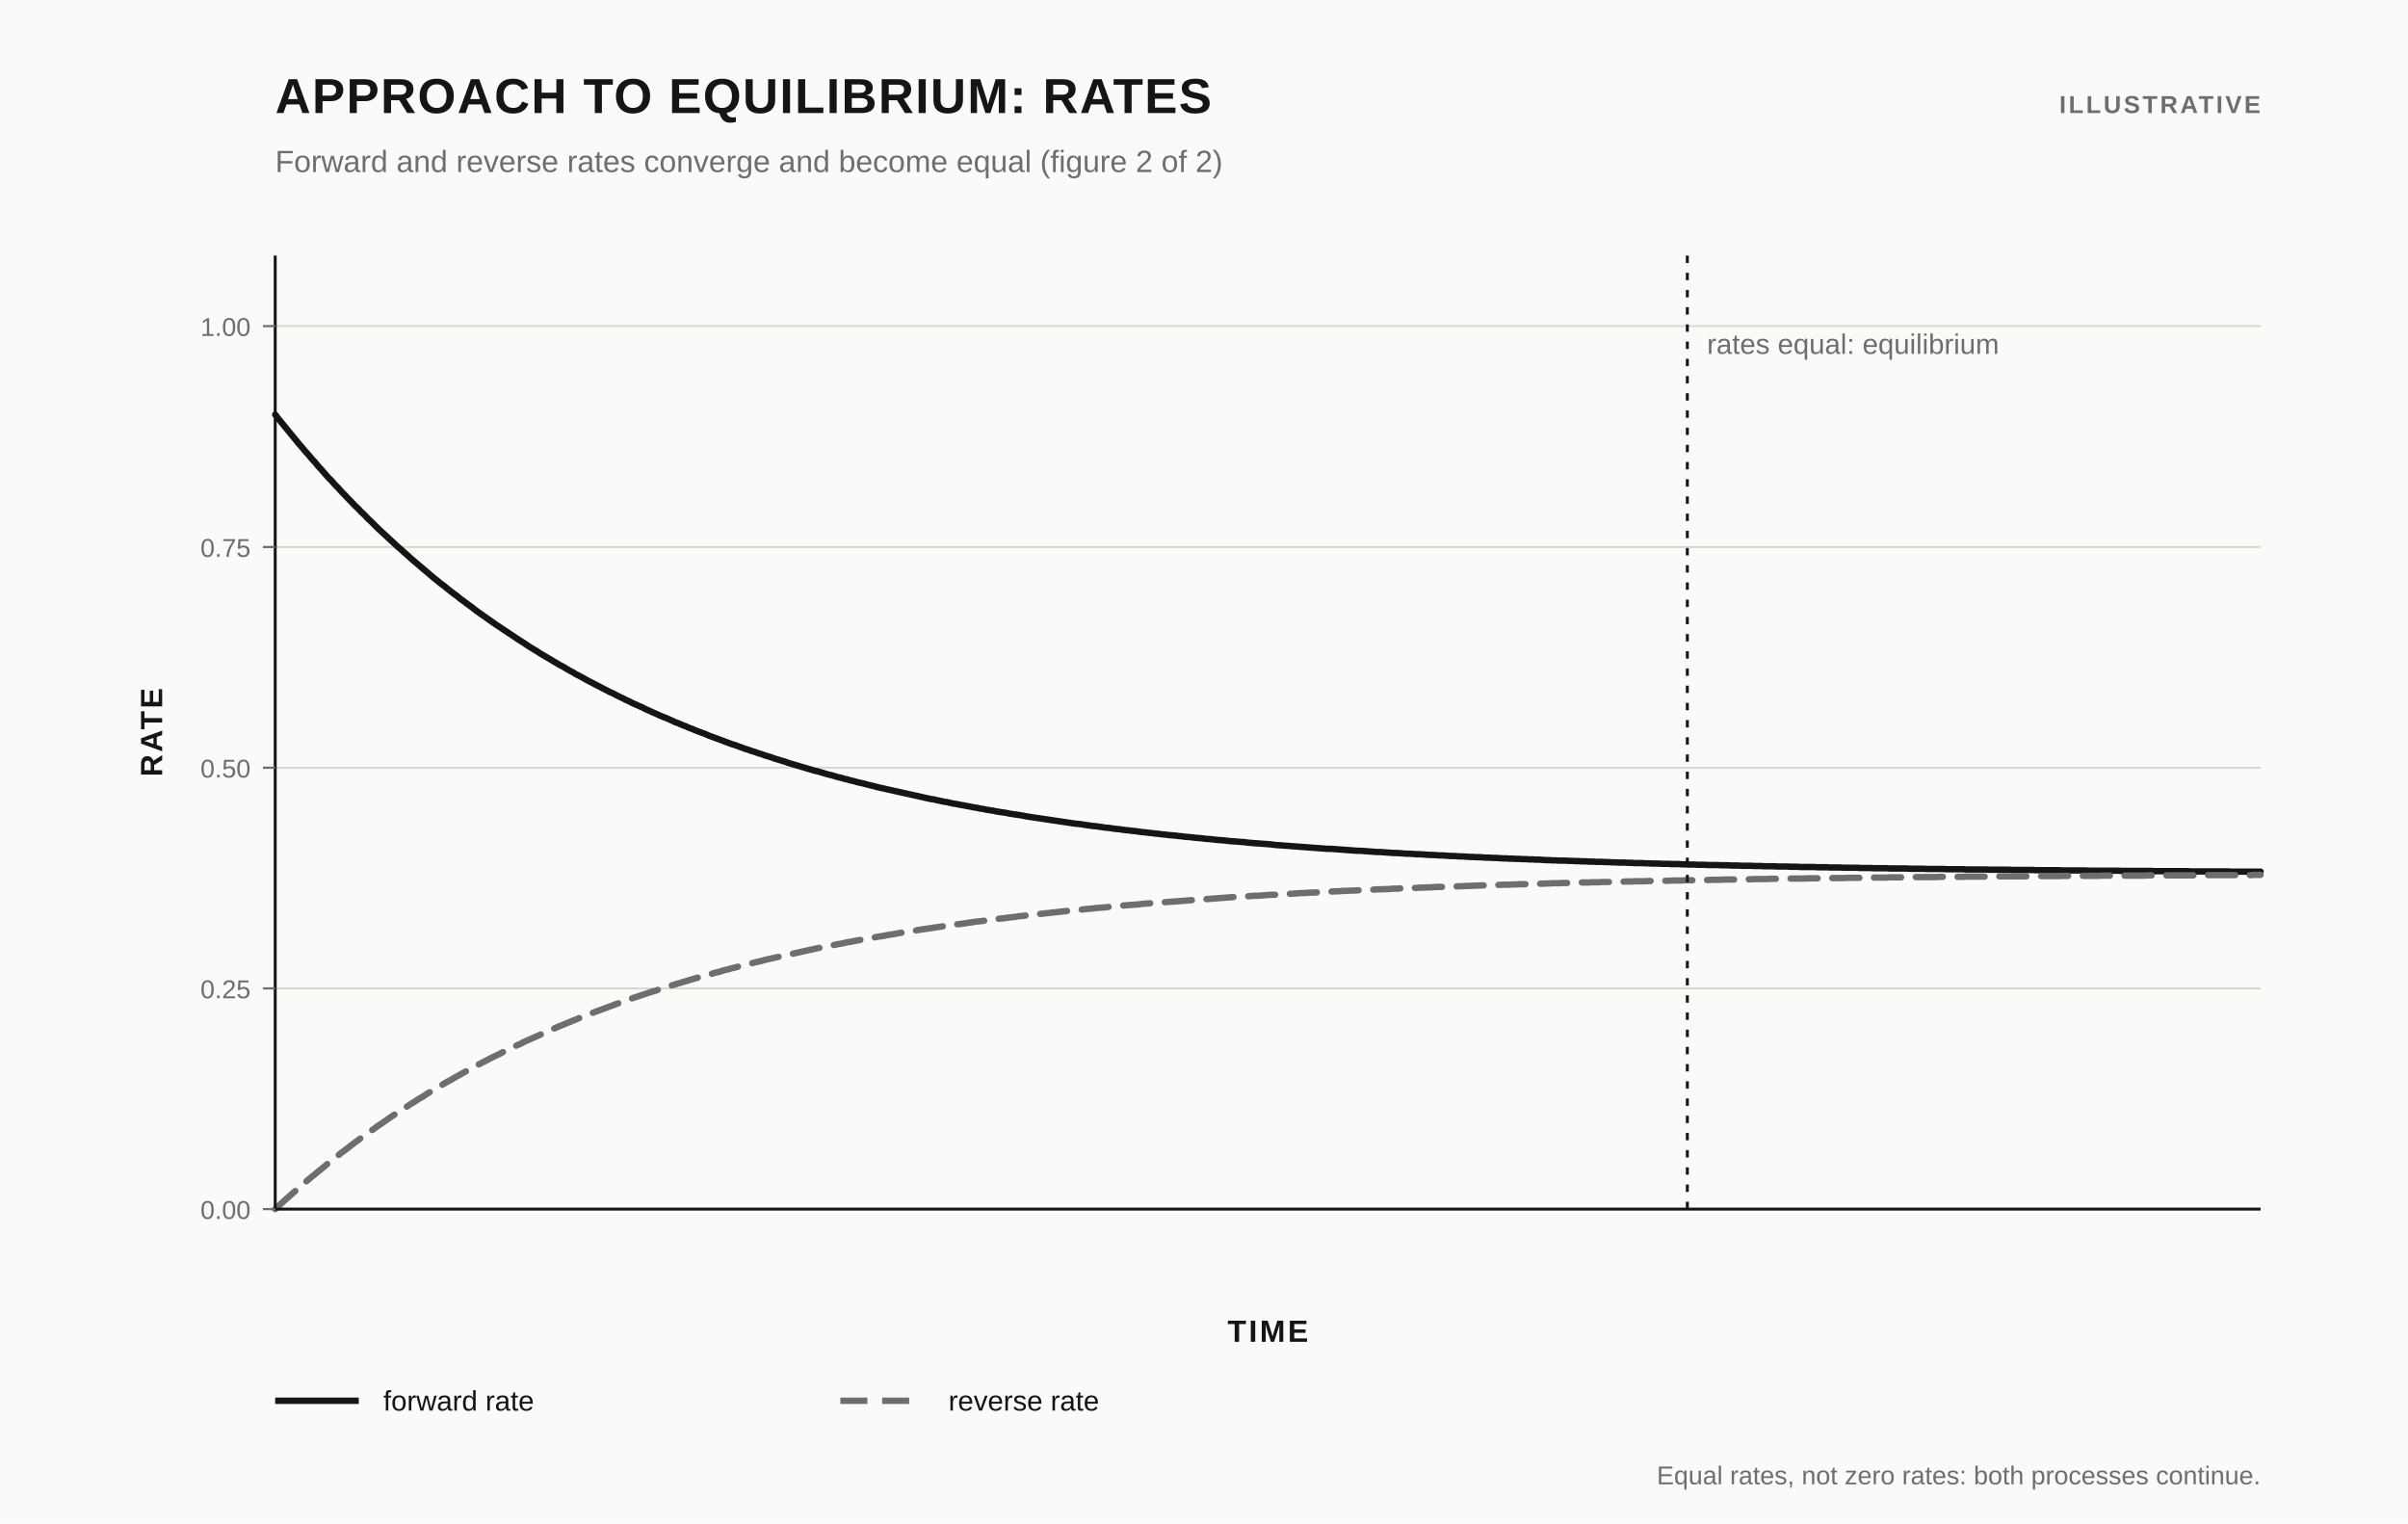
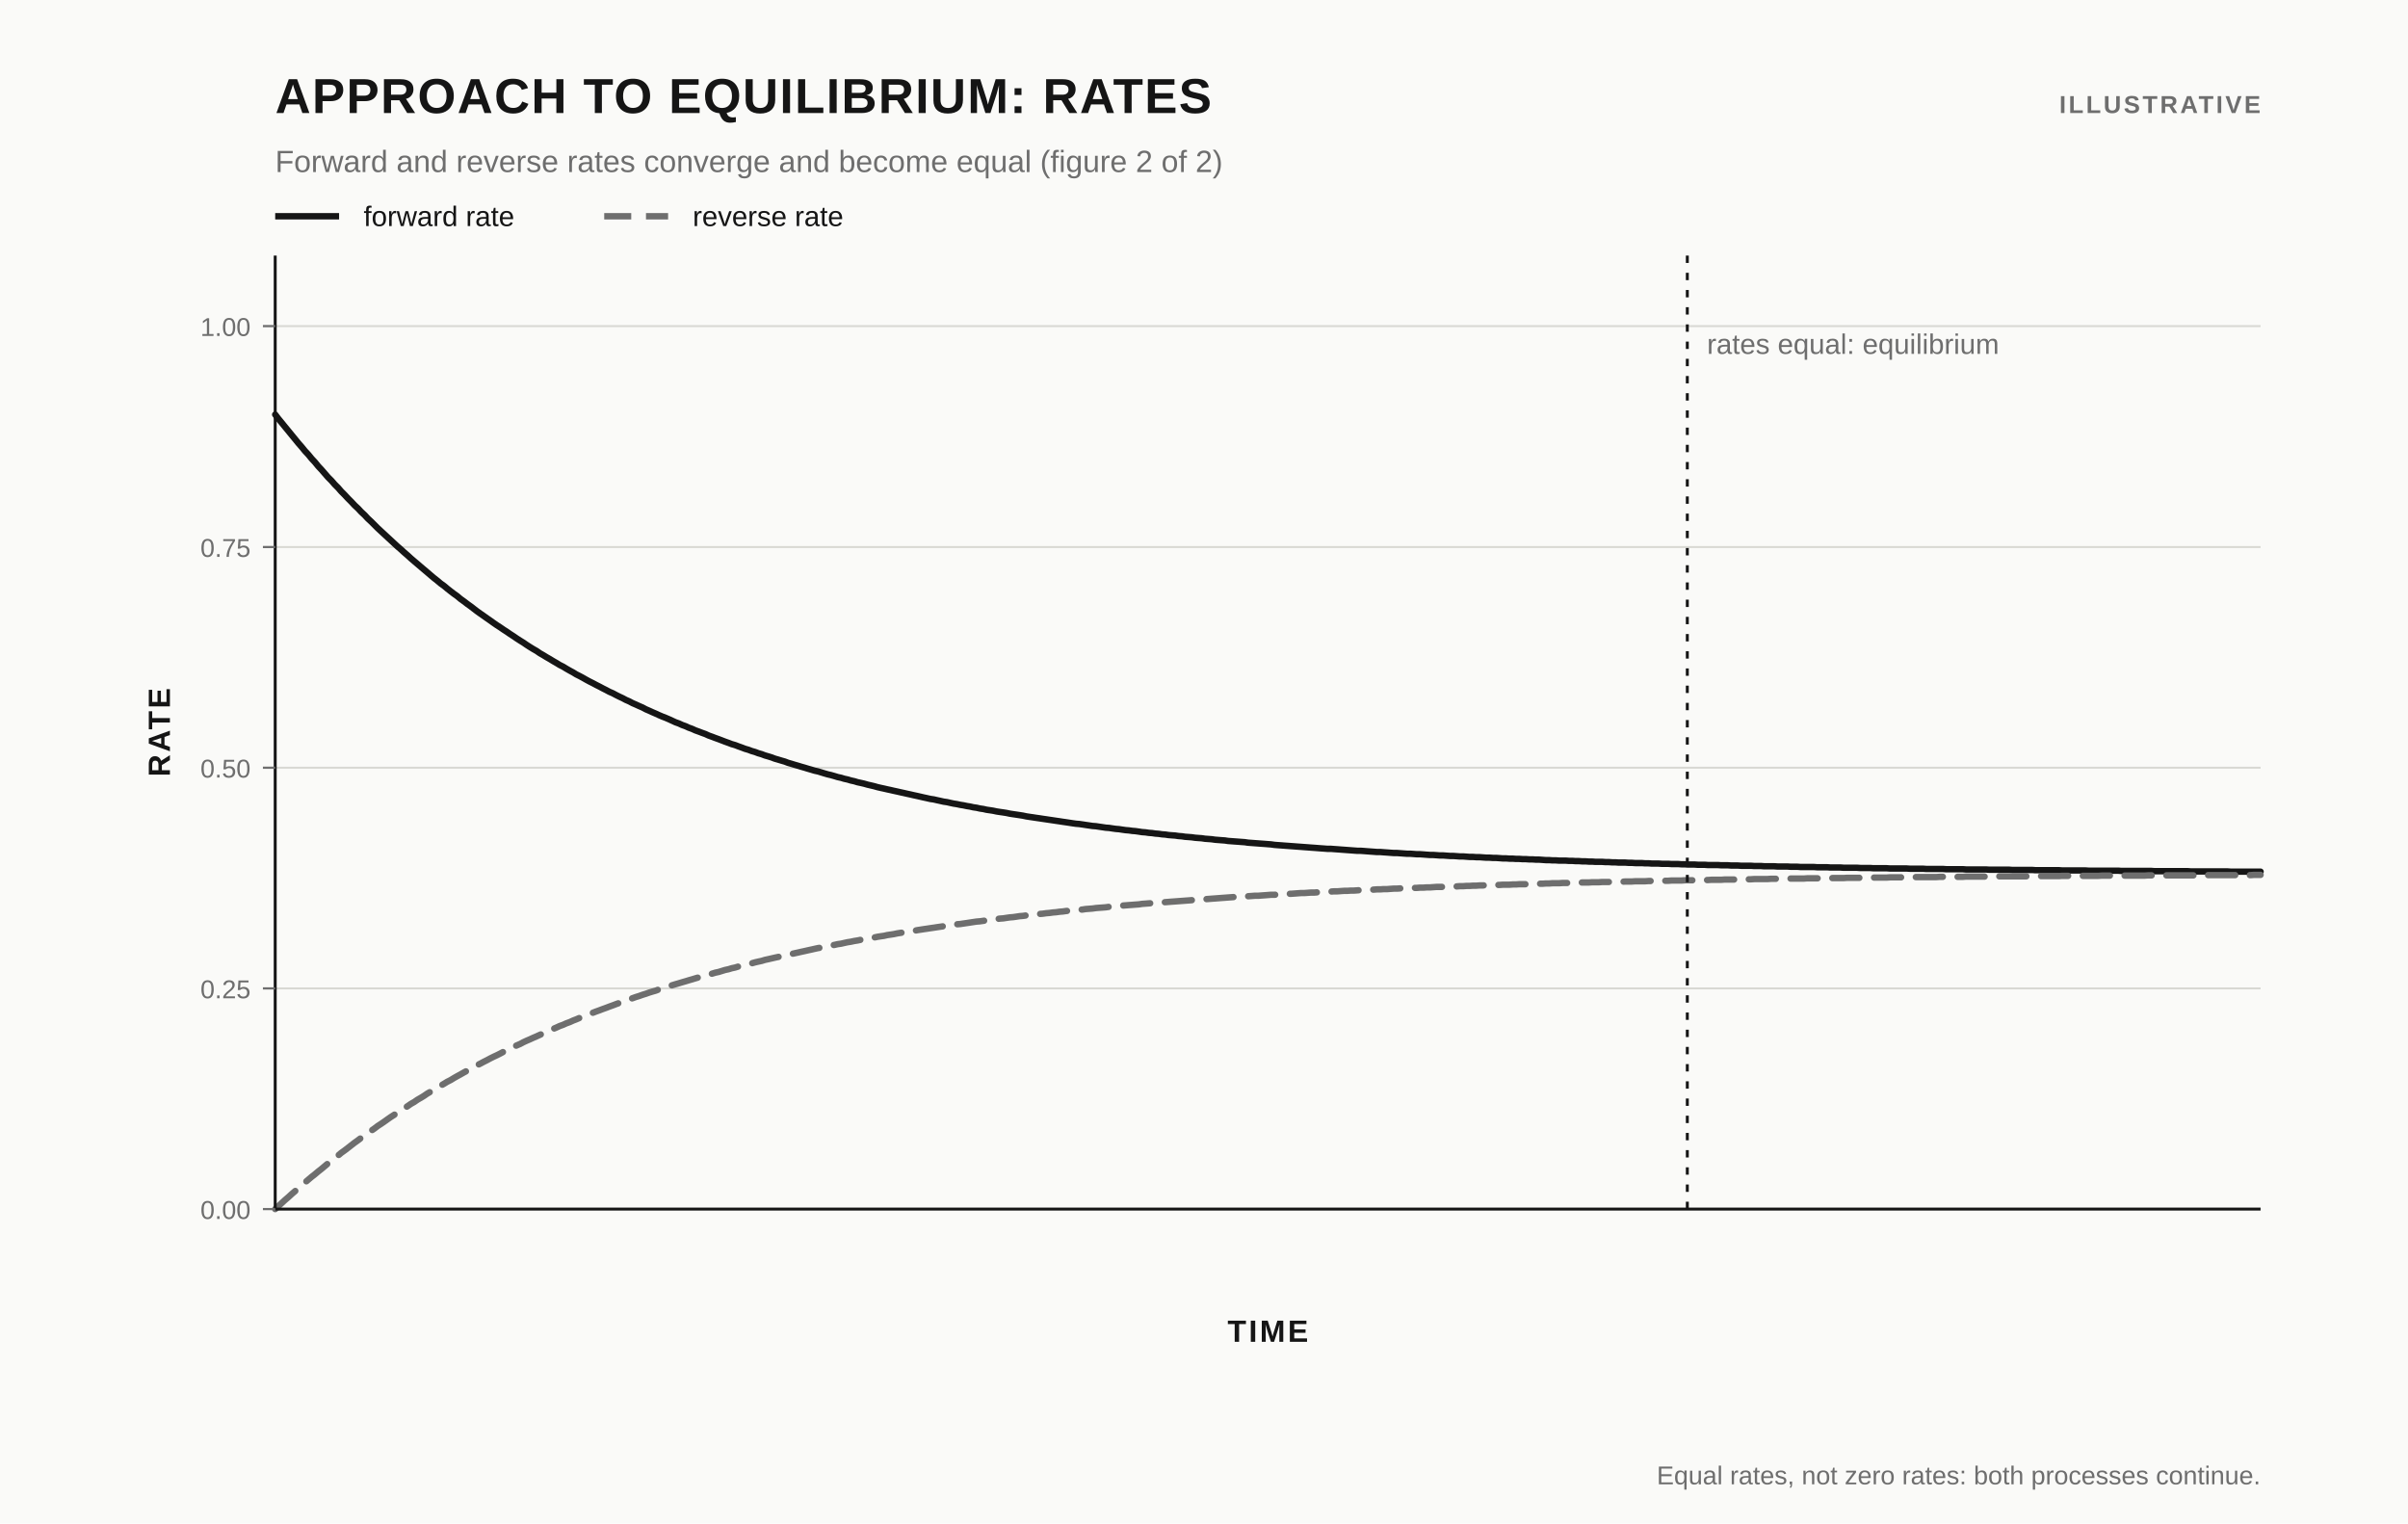
<svg xmlns="http://www.w3.org/2000/svg" viewBox="0 0 980 620" width="980" height="620" role="img" aria-labelledby="ttl desc" font-family="Helvetica Neue, Arial, sans-serif">
  <rect width="980" height="620" fill="#FAFAF8" />
  <line x1="112" y1="402.2" x2="920" y2="402.2" stroke="#D8D8D3" stroke-width="0.8" />
  <line x1="112" y1="312.4" x2="920" y2="312.4" stroke="#D8D8D3" stroke-width="0.8" />
  <line x1="112" y1="222.6" x2="920" y2="222.6" stroke="#D8D8D3" stroke-width="0.8" />
  <line x1="112" y1="132.7" x2="920" y2="132.7" stroke="#D8D8D3" stroke-width="0.8" />
  <path d="M 112.0,168.7 L 113.3,170.4 L 114.7,172.1 L 116.0,173.7 L 117.4,175.4 L 118.7,177.0 L 120.1,178.7 L 121.4,180.3 L 122.8,181.9 L 124.1,183.5 L 125.5,185.0 L 126.8,186.6 L 128.2,188.1 L 129.5,189.7 L 130.9,191.2 L 132.2,192.7 L 133.5,194.2 L 134.9,195.6 L 136.2,197.1 L 137.6,198.5 L 138.9,200.0 L 140.3,201.4 L 141.6,202.8 L 143.0,204.2 L 144.3,205.6 L 145.7,206.9 L 147.0,208.3 L 148.4,209.6 L 149.7,211.0 L 151.1,212.3 L 152.4,213.6 L 153.7,214.9 L 155.1,216.2 L 156.4,217.4 L 157.8,218.7 L 159.1,219.9 L 160.5,221.2 L 161.8,222.4 L 163.2,223.6 L 164.5,224.8 L 165.9,226.0 L 167.2,227.2 L 168.6,228.4 L 169.9,229.5 L 171.3,230.7 L 172.6,231.8 L 173.9,232.9 L 175.3,234.1 L 176.6,235.2 L 178.0,236.3 L 179.3,237.4 L 180.7,238.4 L 182.0,239.5 L 183.4,240.6 L 184.7,241.6 L 186.1,242.6 L 187.4,243.7 L 188.8,244.7 L 190.1,245.7 L 191.5,246.7 L 192.8,247.7 L 194.1,248.7 L 195.5,249.7 L 196.8,250.6 L 198.2,251.6 L 199.5,252.5 L 200.9,253.5 L 202.2,254.4 L 203.6,255.3 L 204.9,256.2 L 206.3,257.1 L 207.6,258.0 L 209.0,258.9 L 210.3,259.8 L 211.7,260.7 L 213.0,261.5 L 214.3,262.4 L 215.7,263.3 L 217.0,264.1 L 218.4,264.9 L 219.7,265.8 L 221.1,266.6 L 222.4,267.4 L 223.8,268.2 L 225.1,269.0 L 226.5,269.8 L 227.8,270.6 L 229.2,271.3 L 230.5,272.1 L 231.9,272.9 L 233.2,273.6 L 234.5,274.4 L 235.9,275.1 L 237.2,275.8 L 238.6,276.6 L 239.9,277.3 L 241.3,278.0 L 242.6,278.7 L 244.0,279.4 L 245.3,280.1 L 246.7,280.8 L 248.0,281.5 L 249.4,282.1 L 250.7,282.8 L 252.1,283.5 L 253.4,284.1 L 254.7,284.8 L 256.1,285.4 L 257.4,286.1 L 258.8,286.7 L 260.1,287.3 L 261.5,287.9 L 262.8,288.6 L 264.2,289.2 L 265.5,289.8 L 266.9,290.4 L 268.2,291.0 L 269.6,291.6 L 270.9,292.1 L 272.3,292.7 L 273.6,293.3 L 274.9,293.9 L 276.3,294.4 L 277.6,295.0 L 279.0,295.5 L 280.3,296.1 L 281.7,296.6 L 283.0,297.2 L 284.4,297.7 L 285.7,298.2 L 287.1,298.7 L 288.4,299.3 L 289.8,299.8 L 291.1,300.3 L 292.5,300.8 L 293.8,301.3 L 295.1,301.8 L 296.5,302.3 L 297.8,302.8 L 299.2,303.2 L 300.5,303.7 L 301.9,304.2 L 303.2,304.7 L 304.6,305.1 L 305.9,305.6 L 307.3,306.0 L 308.6,306.5 L 310.0,306.9 L 311.3,307.4 L 312.7,307.8 L 314.0,308.2 L 315.3,308.7 L 316.7,309.1 L 318.0,309.5 L 319.4,309.9 L 320.7,310.4 L 322.1,310.8 L 323.4,311.2 L 324.8,311.6 L 326.1,312.0 L 327.5,312.4 L 328.8,312.8 L 330.2,313.2 L 331.5,313.6 L 332.9,313.9 L 334.2,314.3 L 335.5,314.7 L 336.9,315.1 L 338.2,315.4 L 339.6,315.8 L 340.9,316.2 L 342.3,316.5 L 343.6,316.9 L 345.0,317.2 L 346.3,317.6 L 347.7,317.9 L 349.0,318.3 L 350.4,318.6 L 351.7,318.9 L 353.1,319.3 L 354.4,319.6 L 355.7,319.9 L 357.1,320.3 L 358.4,320.6 L 359.8,320.9 L 361.1,321.2 L 362.5,321.5 L 363.8,321.8 L 365.2,322.1 L 366.5,322.4 L 367.9,322.7 L 369.2,323.0 L 370.6,323.3 L 371.9,323.6 L 373.3,323.9 L 374.6,324.2 L 375.9,324.5 L 377.3,324.8 L 378.6,325.1 L 380.0,325.3 L 381.3,325.6 L 382.7,325.9 L 384.0,326.2 L 385.4,326.4 L 386.7,326.7 L 388.1,327.0 L 389.4,327.2 L 390.8,327.5 L 392.1,327.7 L 393.5,328.0 L 394.8,328.2 L 396.1,328.5 L 397.5,328.7 L 398.8,329.0 L 400.2,329.2 L 401.5,329.5 L 402.9,329.7 L 404.2,329.9 L 405.6,330.2 L 406.9,330.4 L 408.3,330.6 L 409.6,330.8 L 411.0,331.1 L 412.3,331.3 L 413.7,331.5 L 415.0,331.7 L 416.3,331.9 L 417.7,332.2 L 419.0,332.4 L 420.4,332.6 L 421.7,332.8 L 423.1,333.0 L 424.4,333.2 L 425.8,333.4 L 427.1,333.6 L 428.5,333.8 L 429.8,334.0 L 431.2,334.2 L 432.5,334.4 L 433.9,334.6 L 435.2,334.8 L 436.5,335.0 L 437.9,335.2 L 439.2,335.3 L 440.6,335.5 L 441.9,335.7 L 443.3,335.9 L 444.6,336.1 L 446.0,336.2 L 447.3,336.4 L 448.7,336.6 L 450.0,336.8 L 451.4,336.9 L 452.7,337.1 L 454.1,337.3 L 455.4,337.4 L 456.7,337.6 L 458.1,337.8 L 459.4,337.9 L 460.8,338.1 L 462.1,338.2 L 463.5,338.4 L 464.8,338.6 L 466.2,338.7 L 467.5,338.9 L 468.9,339.0 L 470.2,339.2 L 471.6,339.3 L 472.9,339.5 L 474.3,339.6 L 475.6,339.8 L 476.9,339.9 L 478.3,340.0 L 479.6,340.2 L 481.0,340.3 L 482.3,340.5 L 483.7,340.6 L 485.0,340.7 L 486.4,340.9 L 487.7,341.0 L 489.1,341.1 L 490.4,341.3 L 491.8,341.4 L 493.1,341.5 L 494.5,341.7 L 495.8,341.8 L 497.1,341.9 L 498.5,342.0 L 499.8,342.2 L 501.2,342.3 L 502.5,342.4 L 503.9,342.5 L 505.2,342.6 L 506.6,342.7 L 507.9,342.9 L 509.3,343.0 L 510.6,343.1 L 512.0,343.2 L 513.3,343.3 L 514.7,343.4 L 516.0,343.5 L 517.3,343.6 L 518.7,343.8 L 520.0,343.9 L 521.4,344.0 L 522.7,344.1 L 524.1,344.2 L 525.4,344.3 L 526.8,344.4 L 528.1,344.5 L 529.5,344.6 L 530.8,344.7 L 532.2,344.8 L 533.5,344.9 L 534.9,345.0 L 536.2,345.1 L 537.5,345.2 L 538.9,345.3 L 540.2,345.4 L 541.6,345.4 L 542.9,345.5 L 544.3,345.6 L 545.6,345.7 L 547.0,345.8 L 548.3,345.9 L 549.7,346.0 L 551.0,346.1 L 552.4,346.2 L 553.7,346.2 L 555.1,346.3 L 556.4,346.4 L 557.7,346.5 L 559.1,346.6 L 560.4,346.7 L 561.8,346.7 L 563.1,346.8 L 564.5,346.9 L 565.8,347.0 L 567.2,347.1 L 568.5,347.1 L 569.9,347.2 L 571.2,347.3 L 572.6,347.4 L 573.9,347.4 L 575.3,347.5 L 576.6,347.6 L 577.9,347.6 L 579.3,347.7 L 580.6,347.8 L 582.0,347.9 L 583.3,347.9 L 584.7,348.0 L 586.0,348.1 L 587.4,348.1 L 588.7,348.2 L 590.1,348.3 L 591.4,348.3 L 592.8,348.4 L 594.1,348.5 L 595.5,348.5 L 596.8,348.6 L 598.1,348.7 L 599.5,348.7 L 600.8,348.8 L 602.2,348.8 L 603.5,348.9 L 604.9,349.0 L 606.2,349.0 L 607.6,349.1 L 608.9,349.1 L 610.3,349.2 L 611.6,349.3 L 613.0,349.3 L 614.3,349.4 L 615.7,349.4 L 617.0,349.5 L 618.3,349.5 L 619.7,349.6 L 621.0,349.6 L 622.4,349.7 L 623.7,349.7 L 625.1,349.8 L 626.4,349.8 L 627.8,349.9 L 629.1,350.0 L 630.5,350.0 L 631.8,350.1 L 633.2,350.1 L 634.5,350.2 L 635.9,350.2 L 637.2,350.2 L 638.5,350.3 L 639.9,350.3 L 641.2,350.4 L 642.6,350.4 L 643.9,350.5 L 645.3,350.5 L 646.6,350.6 L 648.0,350.6 L 649.3,350.7 L 650.7,350.7 L 652.0,350.7 L 653.4,350.8 L 654.7,350.8 L 656.1,350.9 L 657.4,350.9 L 658.7,351.0 L 660.1,351.0 L 661.4,351.0 L 662.8,351.1 L 664.1,351.1 L 665.5,351.2 L 666.8,351.2 L 668.2,351.2 L 669.5,351.3 L 670.9,351.3 L 672.2,351.4 L 673.6,351.4 L 674.9,351.4 L 676.3,351.5 L 677.6,351.5 L 678.9,351.5 L 680.3,351.6 L 681.6,351.6 L 683.0,351.6 L 684.3,351.7 L 685.7,351.7 L 687.0,351.8 L 688.4,351.8 L 689.7,351.8 L 691.1,351.9 L 692.4,351.9 L 693.8,351.9 L 695.1,352.0 L 696.5,352.0 L 697.8,352.0 L 699.1,352.0 L 700.5,352.1 L 701.8,352.1 L 703.2,352.1 L 704.5,352.2 L 705.9,352.2 L 707.2,352.2 L 708.6,352.3 L 709.9,352.3 L 711.3,352.3 L 712.6,352.3 L 714.0,352.4 L 715.3,352.4 L 716.7,352.4 L 718.0,352.5 L 719.3,352.5 L 720.7,352.5 L 722.0,352.5 L 723.4,352.6 L 724.7,352.6 L 726.1,352.6 L 727.4,352.6 L 728.8,352.7 L 730.1,352.7 L 731.5,352.7 L 732.8,352.8 L 734.2,352.8 L 735.5,352.8 L 736.9,352.8 L 738.2,352.8 L 739.5,352.9 L 740.9,352.9 L 742.2,352.9 L 743.6,352.9 L 744.9,353.0 L 746.3,353.0 L 747.6,353.0 L 749.0,353.0 L 750.3,353.1 L 751.7,353.1 L 753.0,353.1 L 754.4,353.1 L 755.7,353.1 L 757.1,353.2 L 758.4,353.2 L 759.7,353.2 L 761.1,353.2 L 762.4,353.3 L 763.8,353.3 L 765.1,353.3 L 766.5,353.3 L 767.8,353.3 L 769.2,353.4 L 770.5,353.4 L 771.9,353.4 L 773.2,353.4 L 774.6,353.4 L 775.9,353.4 L 777.3,353.5 L 778.6,353.5 L 779.9,353.5 L 781.3,353.5 L 782.6,353.5 L 784.0,353.6 L 785.3,353.6 L 786.7,353.6 L 788.0,353.6 L 789.4,353.6 L 790.7,353.6 L 792.1,353.7 L 793.4,353.7 L 794.8,353.7 L 796.1,353.7 L 797.5,353.7 L 798.8,353.7 L 800.1,353.8 L 801.5,353.8 L 802.8,353.8 L 804.2,353.8 L 805.5,353.8 L 806.9,353.8 L 808.2,353.8 L 809.6,353.9 L 810.9,353.9 L 812.3,353.9 L 813.6,353.9 L 815.0,353.9 L 816.3,353.9 L 817.7,353.9 L 819.0,354.0 L 820.3,354.0 L 821.7,354.0 L 823.0,354.0 L 824.4,354.0 L 825.7,354.0 L 827.1,354.0 L 828.4,354.1 L 829.8,354.1 L 831.1,354.1 L 832.5,354.1 L 833.8,354.1 L 835.2,354.1 L 836.5,354.1 L 837.9,354.1 L 839.2,354.2 L 840.5,354.2 L 841.9,354.2 L 843.2,354.2 L 844.6,354.2 L 845.9,354.2 L 847.3,354.2 L 848.6,354.2 L 850.0,354.3 L 851.3,354.3 L 852.7,354.3 L 854.0,354.3 L 855.4,354.3 L 856.7,354.3 L 858.1,354.3 L 859.4,354.3 L 860.7,354.3 L 862.1,354.3 L 863.4,354.4 L 864.8,354.4 L 866.1,354.4 L 867.5,354.4 L 868.8,354.4 L 870.2,354.4 L 871.5,354.4 L 872.9,354.4 L 874.2,354.4 L 875.6,354.4 L 876.9,354.5 L 878.3,354.5 L 879.6,354.5 L 880.9,354.5 L 882.3,354.5 L 883.6,354.5 L 885.0,354.5 L 886.3,354.5 L 887.7,354.5 L 889.0,354.5 L 890.4,354.5 L 891.7,354.6 L 893.1,354.6 L 894.4,354.6 L 895.8,354.6 L 897.1,354.6 L 898.5,354.6 L 899.8,354.6 L 901.1,354.6 L 902.5,354.6 L 903.8,354.6 L 905.2,354.6 L 906.5,354.6 L 907.9,354.7 L 909.2,354.7 L 910.6,354.7 L 911.9,354.7 L 913.3,354.7 L 914.6,354.7 L 916.0,354.7 L 917.3,354.7 L 918.7,354.7 L 920.0,354.7" fill="none" stroke="#151515" stroke-width="2.6" stroke-linecap="round" />
  <path d="M 112.0,492.0 L 113.3,490.8 L 114.7,489.5 L 116.0,488.3 L 117.4,487.1 L 118.7,485.9 L 120.1,484.7 L 121.4,483.5 L 122.8,482.3 L 124.1,481.2 L 125.5,480.0 L 126.8,478.9 L 128.2,477.8 L 129.5,476.7 L 130.9,475.6 L 132.2,474.5 L 133.5,473.4 L 134.9,472.3 L 136.2,471.2 L 137.6,470.2 L 138.9,469.1 L 140.3,468.1 L 141.6,467.1 L 143.0,466.0 L 144.3,465.0 L 145.7,464.0 L 147.0,463.0 L 148.4,462.1 L 149.7,461.1 L 151.1,460.1 L 152.4,459.2 L 153.7,458.2 L 155.1,457.3 L 156.4,456.4 L 157.8,455.4 L 159.1,454.5 L 160.5,453.6 L 161.8,452.7 L 163.2,451.8 L 164.5,451.0 L 165.9,450.1 L 167.2,449.2 L 168.6,448.4 L 169.9,447.5 L 171.3,446.7 L 172.6,445.9 L 173.9,445.0 L 175.3,444.2 L 176.6,443.4 L 178.0,442.6 L 179.3,441.8 L 180.7,441.0 L 182.0,440.2 L 183.4,439.5 L 184.7,438.7 L 186.1,437.9 L 187.4,437.2 L 188.8,436.4 L 190.1,435.7 L 191.5,435.0 L 192.8,434.2 L 194.1,433.5 L 195.5,432.8 L 196.8,432.1 L 198.2,431.4 L 199.5,430.7 L 200.9,430.0 L 202.2,429.4 L 203.6,428.7 L 204.9,428.0 L 206.3,427.3 L 207.6,426.7 L 209.0,426.0 L 210.3,425.4 L 211.7,424.8 L 213.0,424.1 L 214.3,423.5 L 215.7,422.9 L 217.0,422.3 L 218.4,421.7 L 219.7,421.1 L 221.1,420.5 L 222.4,419.9 L 223.8,419.3 L 225.1,418.7 L 226.5,418.1 L 227.8,417.5 L 229.2,417.0 L 230.5,416.4 L 231.9,415.9 L 233.2,415.3 L 234.5,414.8 L 235.9,414.2 L 237.2,413.7 L 238.6,413.2 L 239.9,412.6 L 241.3,412.1 L 242.6,411.6 L 244.0,411.1 L 245.3,410.6 L 246.7,410.1 L 248.0,409.6 L 249.4,409.1 L 250.7,408.6 L 252.1,408.1 L 253.4,407.6 L 254.7,407.1 L 256.1,406.7 L 257.4,406.2 L 258.8,405.7 L 260.1,405.3 L 261.5,404.8 L 262.8,404.4 L 264.2,403.9 L 265.5,403.5 L 266.9,403.1 L 268.2,402.6 L 269.6,402.2 L 270.9,401.8 L 272.3,401.3 L 273.6,400.9 L 274.9,400.5 L 276.3,400.1 L 277.6,399.7 L 279.0,399.3 L 280.3,398.9 L 281.7,398.5 L 283.0,398.1 L 284.4,397.7 L 285.7,397.3 L 287.1,396.9 L 288.4,396.6 L 289.8,396.2 L 291.1,395.8 L 292.5,395.5 L 293.8,395.1 L 295.1,394.7 L 296.5,394.4 L 297.8,394.0 L 299.2,393.7 L 300.5,393.3 L 301.9,393.0 L 303.2,392.6 L 304.6,392.3 L 305.9,392.0 L 307.3,391.6 L 308.6,391.3 L 310.0,391.0 L 311.3,390.6 L 312.7,390.3 L 314.0,390.0 L 315.3,389.7 L 316.7,389.4 L 318.0,389.1 L 319.4,388.8 L 320.7,388.5 L 322.1,388.2 L 323.4,387.9 L 324.8,387.6 L 326.1,387.3 L 327.5,387.0 L 328.8,386.7 L 330.2,386.4 L 331.5,386.1 L 332.9,385.8 L 334.2,385.6 L 335.5,385.3 L 336.9,385.0 L 338.2,384.7 L 339.6,384.5 L 340.9,384.2 L 342.3,384.0 L 343.6,383.7 L 345.0,383.4 L 346.3,383.2 L 347.7,382.9 L 349.0,382.7 L 350.4,382.4 L 351.7,382.2 L 353.1,381.9 L 354.4,381.7 L 355.7,381.5 L 357.1,381.2 L 358.4,381.0 L 359.8,380.8 L 361.1,380.5 L 362.5,380.3 L 363.8,380.1 L 365.2,379.8 L 366.5,379.6 L 367.9,379.4 L 369.2,379.2 L 370.6,379.0 L 371.9,378.8 L 373.3,378.5 L 374.6,378.3 L 375.9,378.1 L 377.3,377.9 L 378.6,377.7 L 380.0,377.5 L 381.3,377.3 L 382.7,377.1 L 384.0,376.9 L 385.4,376.7 L 386.7,376.5 L 388.1,376.3 L 389.4,376.1 L 390.8,376.0 L 392.1,375.8 L 393.5,375.6 L 394.8,375.4 L 396.1,375.2 L 397.5,375.0 L 398.8,374.9 L 400.2,374.7 L 401.5,374.5 L 402.9,374.3 L 404.2,374.2 L 405.6,374.0 L 406.9,373.8 L 408.3,373.7 L 409.6,373.5 L 411.0,373.3 L 412.3,373.2 L 413.7,373.0 L 415.0,372.8 L 416.3,372.7 L 417.7,372.5 L 419.0,372.4 L 420.4,372.2 L 421.7,372.1 L 423.1,371.9 L 424.4,371.8 L 425.8,371.6 L 427.1,371.5 L 428.5,371.3 L 429.8,371.2 L 431.2,371.0 L 432.5,370.9 L 433.9,370.7 L 435.2,370.6 L 436.5,370.5 L 437.9,370.3 L 439.2,370.2 L 440.6,370.1 L 441.9,369.9 L 443.3,369.8 L 444.6,369.7 L 446.0,369.5 L 447.3,369.4 L 448.7,369.3 L 450.0,369.2 L 451.4,369.0 L 452.7,368.9 L 454.1,368.8 L 455.4,368.7 L 456.7,368.5 L 458.1,368.4 L 459.4,368.3 L 460.8,368.2 L 462.1,368.1 L 463.5,368.0 L 464.8,367.8 L 466.2,367.7 L 467.5,367.6 L 468.9,367.5 L 470.2,367.4 L 471.6,367.3 L 472.9,367.2 L 474.3,367.1 L 475.6,367.0 L 476.9,366.9 L 478.3,366.8 L 479.6,366.7 L 481.0,366.6 L 482.3,366.5 L 483.7,366.4 L 485.0,366.3 L 486.4,366.2 L 487.7,366.1 L 489.1,366.0 L 490.4,365.9 L 491.8,365.8 L 493.1,365.7 L 494.5,365.6 L 495.8,365.5 L 497.1,365.4 L 498.5,365.3 L 499.8,365.2 L 501.2,365.1 L 502.5,365.0 L 503.9,365.0 L 505.2,364.9 L 506.6,364.8 L 507.9,364.7 L 509.3,364.6 L 510.6,364.5 L 512.0,364.5 L 513.3,364.4 L 514.7,364.3 L 516.0,364.2 L 517.3,364.1 L 518.7,364.1 L 520.0,364.0 L 521.4,363.9 L 522.7,363.8 L 524.1,363.7 L 525.4,363.7 L 526.8,363.6 L 528.1,363.5 L 529.5,363.4 L 530.8,363.4 L 532.2,363.3 L 533.5,363.2 L 534.9,363.2 L 536.2,363.1 L 537.5,363.0 L 538.9,362.9 L 540.2,362.9 L 541.6,362.8 L 542.9,362.7 L 544.3,362.7 L 545.6,362.6 L 547.0,362.5 L 548.3,362.5 L 549.7,362.4 L 551.0,362.4 L 552.4,362.3 L 553.7,362.2 L 555.1,362.2 L 556.4,362.1 L 557.7,362.1 L 559.1,362.0 L 560.4,361.9 L 561.8,361.9 L 563.1,361.8 L 564.5,361.8 L 565.8,361.7 L 567.2,361.6 L 568.5,361.6 L 569.9,361.5 L 571.2,361.5 L 572.6,361.4 L 573.9,361.4 L 575.3,361.3 L 576.6,361.3 L 577.9,361.2 L 579.3,361.2 L 580.6,361.1 L 582.0,361.1 L 583.3,361.0 L 584.7,360.9 L 586.0,360.9 L 587.4,360.9 L 588.7,360.8 L 590.1,360.8 L 591.4,360.7 L 592.8,360.7 L 594.1,360.6 L 595.5,360.6 L 596.8,360.5 L 598.1,360.5 L 599.5,360.4 L 600.8,360.4 L 602.2,360.3 L 603.5,360.3 L 604.9,360.2 L 606.2,360.2 L 607.6,360.2 L 608.9,360.1 L 610.3,360.1 L 611.6,360.0 L 613.0,360.0 L 614.3,360.0 L 615.7,359.9 L 617.0,359.9 L 618.3,359.8 L 619.7,359.8 L 621.0,359.8 L 622.4,359.7 L 623.7,359.7 L 625.1,359.6 L 626.4,359.6 L 627.8,359.6 L 629.1,359.5 L 630.5,359.5 L 631.8,359.4 L 633.2,359.4 L 634.5,359.4 L 635.9,359.3 L 637.2,359.3 L 638.5,359.3 L 639.9,359.2 L 641.2,359.2 L 642.6,359.2 L 643.9,359.1 L 645.3,359.1 L 646.6,359.1 L 648.0,359.0 L 649.3,359.0 L 650.7,359.0 L 652.0,358.9 L 653.4,358.9 L 654.7,358.9 L 656.1,358.8 L 657.4,358.8 L 658.7,358.8 L 660.1,358.8 L 661.4,358.7 L 662.8,358.7 L 664.1,358.7 L 665.5,358.6 L 666.8,358.6 L 668.2,358.6 L 669.5,358.6 L 670.9,358.5 L 672.2,358.5 L 673.6,358.5 L 674.9,358.4 L 676.3,358.4 L 677.6,358.4 L 678.9,358.4 L 680.3,358.3 L 681.6,358.3 L 683.0,358.3 L 684.3,358.3 L 685.7,358.2 L 687.0,358.2 L 688.4,358.2 L 689.7,358.2 L 691.1,358.1 L 692.4,358.1 L 693.8,358.1 L 695.1,358.1 L 696.5,358.0 L 697.8,358.0 L 699.1,358.0 L 700.5,358.0 L 701.8,357.9 L 703.2,357.9 L 704.5,357.9 L 705.9,357.9 L 707.2,357.9 L 708.6,357.8 L 709.9,357.8 L 711.3,357.8 L 712.6,357.8 L 714.0,357.7 L 715.3,357.7 L 716.7,357.7 L 718.0,357.7 L 719.3,357.7 L 720.7,357.6 L 722.0,357.6 L 723.4,357.6 L 724.7,357.6 L 726.1,357.6 L 727.4,357.6 L 728.8,357.5 L 730.1,357.5 L 731.5,357.5 L 732.8,357.5 L 734.2,357.5 L 735.5,357.4 L 736.9,357.4 L 738.2,357.4 L 739.5,357.4 L 740.9,357.4 L 742.2,357.4 L 743.6,357.3 L 744.9,357.3 L 746.3,357.3 L 747.6,357.3 L 749.0,357.3 L 750.3,357.3 L 751.7,357.2 L 753.0,357.2 L 754.4,357.2 L 755.7,357.2 L 757.1,357.2 L 758.4,357.2 L 759.7,357.1 L 761.1,357.1 L 762.4,357.1 L 763.8,357.1 L 765.1,357.1 L 766.5,357.1 L 767.8,357.1 L 769.2,357.0 L 770.5,357.0 L 771.9,357.0 L 773.2,357.0 L 774.6,357.0 L 775.9,357.0 L 777.3,357.0 L 778.6,356.9 L 779.9,356.9 L 781.3,356.9 L 782.6,356.9 L 784.0,356.9 L 785.3,356.9 L 786.7,356.9 L 788.0,356.9 L 789.4,356.8 L 790.7,356.8 L 792.1,356.8 L 793.4,356.8 L 794.8,356.8 L 796.1,356.8 L 797.5,356.8 L 798.8,356.8 L 800.1,356.7 L 801.5,356.7 L 802.8,356.7 L 804.2,356.7 L 805.5,356.7 L 806.9,356.7 L 808.2,356.7 L 809.6,356.7 L 810.9,356.7 L 812.3,356.6 L 813.6,356.6 L 815.0,356.6 L 816.3,356.6 L 817.7,356.6 L 819.0,356.6 L 820.3,356.6 L 821.7,356.6 L 823.0,356.6 L 824.4,356.6 L 825.7,356.5 L 827.1,356.5 L 828.4,356.5 L 829.8,356.5 L 831.1,356.5 L 832.5,356.5 L 833.8,356.5 L 835.2,356.5 L 836.5,356.5 L 837.9,356.5 L 839.2,356.4 L 840.5,356.4 L 841.9,356.4 L 843.2,356.4 L 844.6,356.4 L 845.9,356.4 L 847.3,356.4 L 848.6,356.4 L 850.0,356.4 L 851.3,356.4 L 852.7,356.4 L 854.0,356.4 L 855.4,356.3 L 856.7,356.3 L 858.1,356.3 L 859.4,356.3 L 860.7,356.3 L 862.1,356.3 L 863.4,356.3 L 864.8,356.3 L 866.1,356.3 L 867.5,356.3 L 868.8,356.3 L 870.2,356.3 L 871.5,356.3 L 872.9,356.3 L 874.2,356.2 L 875.6,356.2 L 876.9,356.2 L 878.3,356.2 L 879.6,356.2 L 880.9,356.2 L 882.3,356.2 L 883.6,356.2 L 885.0,356.2 L 886.3,356.2 L 887.7,356.2 L 889.0,356.2 L 890.4,356.2 L 891.7,356.2 L 893.1,356.2 L 894.4,356.1 L 895.8,356.1 L 897.1,356.1 L 898.5,356.1 L 899.8,356.1 L 901.1,356.1 L 902.5,356.1 L 903.8,356.1 L 905.2,356.1 L 906.5,356.1 L 907.9,356.1 L 909.2,356.1 L 910.6,356.1 L 911.9,356.1 L 913.3,356.1 L 914.6,356.1 L 916.0,356.1 L 917.3,356.0 L 918.7,356.0 L 920.0,356.0" fill="none" stroke="#6E6E6E" stroke-width="2.6" stroke-linecap="round" stroke-dasharray="11 6" />
  <line x1="686.7" y1="104" x2="686.7" y2="492.0" stroke="#151515" stroke-width="1.2" stroke-dasharray="3 4" />
  <text x="694.7" y="144" font-size="11.5" fill="#6E6E6E">rates equal: equilibrium</text>
  <line x1="112" y1="104" x2="112" y2="492.0" stroke="#151515" stroke-width="1.2" />
  <line x1="112" y1="492.0" x2="920" y2="492.0" stroke="#151515" stroke-width="1.2" />
  <text x="516.0" y="546.0" text-anchor="middle" font-size="12.5" font-weight="700" fill="#151515" letter-spacing="0.08em">TIME</text>
-   <text transform="translate(66,298.0) rotate(-90)" text-anchor="middle" font-size="12.5" font-weight="700" fill="#151515" letter-spacing="0.08em">RATE</text>
+   <text transform="translate(69.15,298.0) rotate(-90)" text-anchor="middle" font-size="12.5" font-weight="700" fill="#151515" letter-spacing="0.08em">RATE</text>
  <line x1="107" y1="492.0" x2="112" y2="492.0" stroke="#6E6E6E" stroke-width="0.9" />
  <text x="102" y="496.0" text-anchor="end" font-size="10.5" fill="#6E6E6E">0.00</text>
  <line x1="107" y1="402.2" x2="112" y2="402.2" stroke="#6E6E6E" stroke-width="0.9" />
  <text x="102" y="406.2" text-anchor="end" font-size="10.5" fill="#6E6E6E">0.25</text>
  <line x1="107" y1="312.4" x2="112" y2="312.4" stroke="#6E6E6E" stroke-width="0.9" />
  <text x="102" y="316.4" text-anchor="end" font-size="10.5" fill="#6E6E6E">0.50</text>
  <line x1="107" y1="222.6" x2="112" y2="222.6" stroke="#6E6E6E" stroke-width="0.9" />
  <text x="102" y="226.6" text-anchor="end" font-size="10.5" fill="#6E6E6E">0.75</text>
  <line x1="107" y1="132.7" x2="112" y2="132.7" stroke="#6E6E6E" stroke-width="0.9" />
  <text x="102" y="136.7" text-anchor="end" font-size="10.5" fill="#6E6E6E">1.00</text>
  <text x="112" y="46.0" font-size="20" font-weight="700" fill="#151515" letter-spacing="0.03em">APPROACH TO EQUILIBRIUM: RATES</text>
  <text x="112" y="70" font-size="12.5" fill="#6E6E6E">Forward and reverse rates converge and become equal (figure 2 of 2)</text>
  <text x="920" y="46" text-anchor="end" font-size="10" font-weight="700" fill="#6E6E6E" letter-spacing="0.1em">ILLUSTRATIVE</text>
  <text x="920" y="604" text-anchor="end" font-size="10.5" fill="#6E6E6E">Equal rates, not zero rates: both processes continue.</text>
-   <line x1="112" y1="570" x2="146" y2="570" stroke="#151515" stroke-width="2.6" />
-   <text x="156" y="574" font-size="11.5" fill="#151515">forward rate</text>
-   <line x1="342" y1="570" x2="376" y2="570" stroke="#6E6E6E" stroke-width="2.6" stroke-dasharray="11 6" />
-   <text x="386" y="574" font-size="11.5" fill="#151515">reverse rate</text>
+   <line x1="112.0" y1="88" x2="138.0" y2="88" stroke="#151515" stroke-width="2.6" />
+   <text x="148.0" y="92" font-size="11.5" fill="#151515">forward rate</text>
+   <line x1="245.9" y1="88" x2="271.9" y2="88" stroke="#6E6E6E" stroke-width="2.6" stroke-dasharray="11 6" />
+   <text x="281.9" y="92" font-size="11.5" fill="#151515">reverse rate</text>
</svg>
